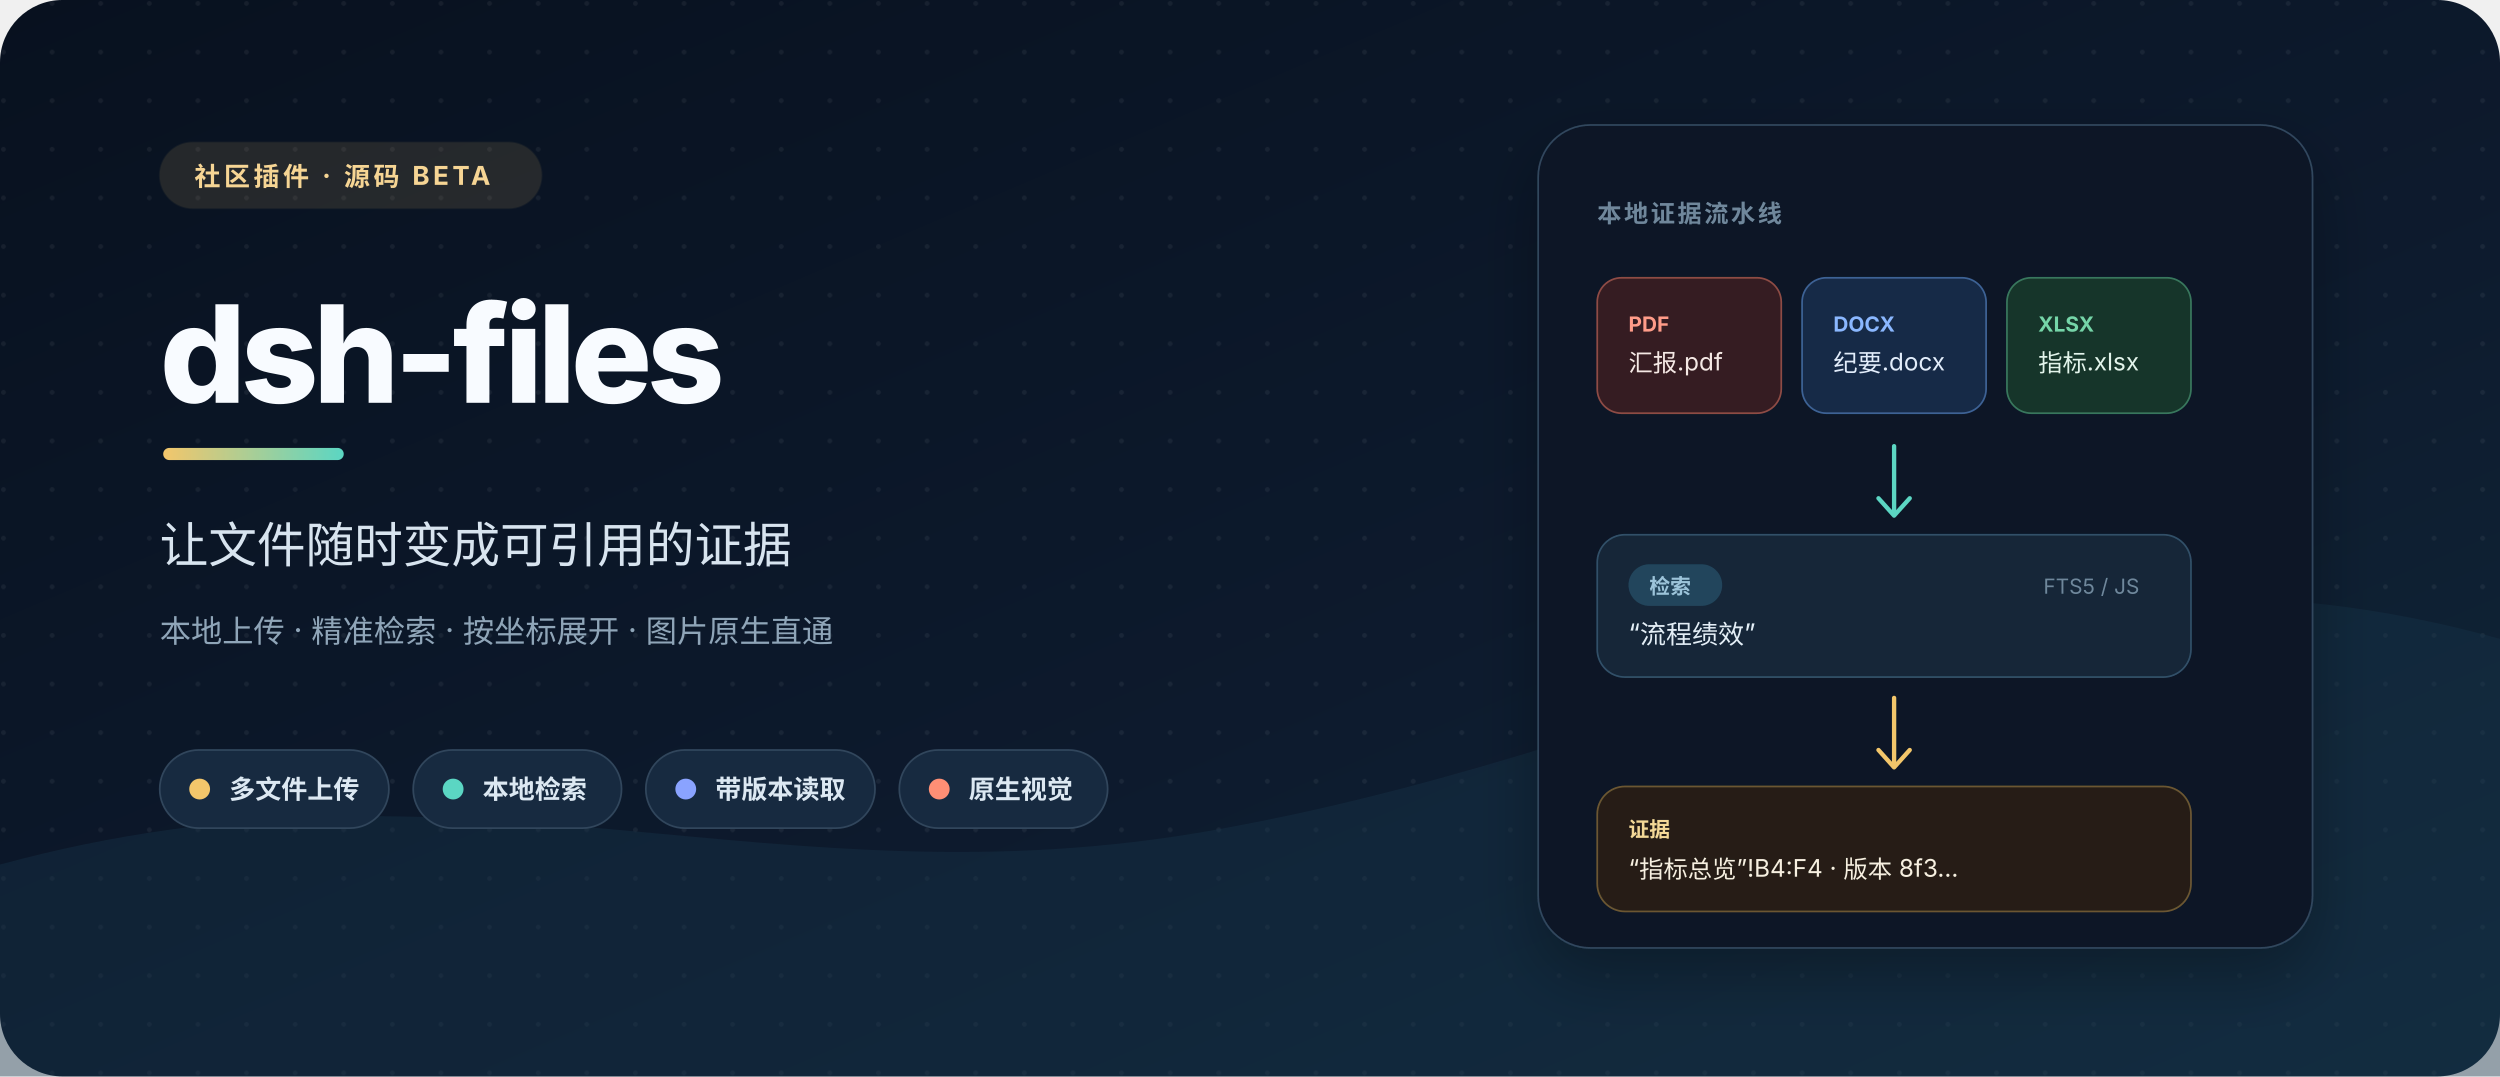
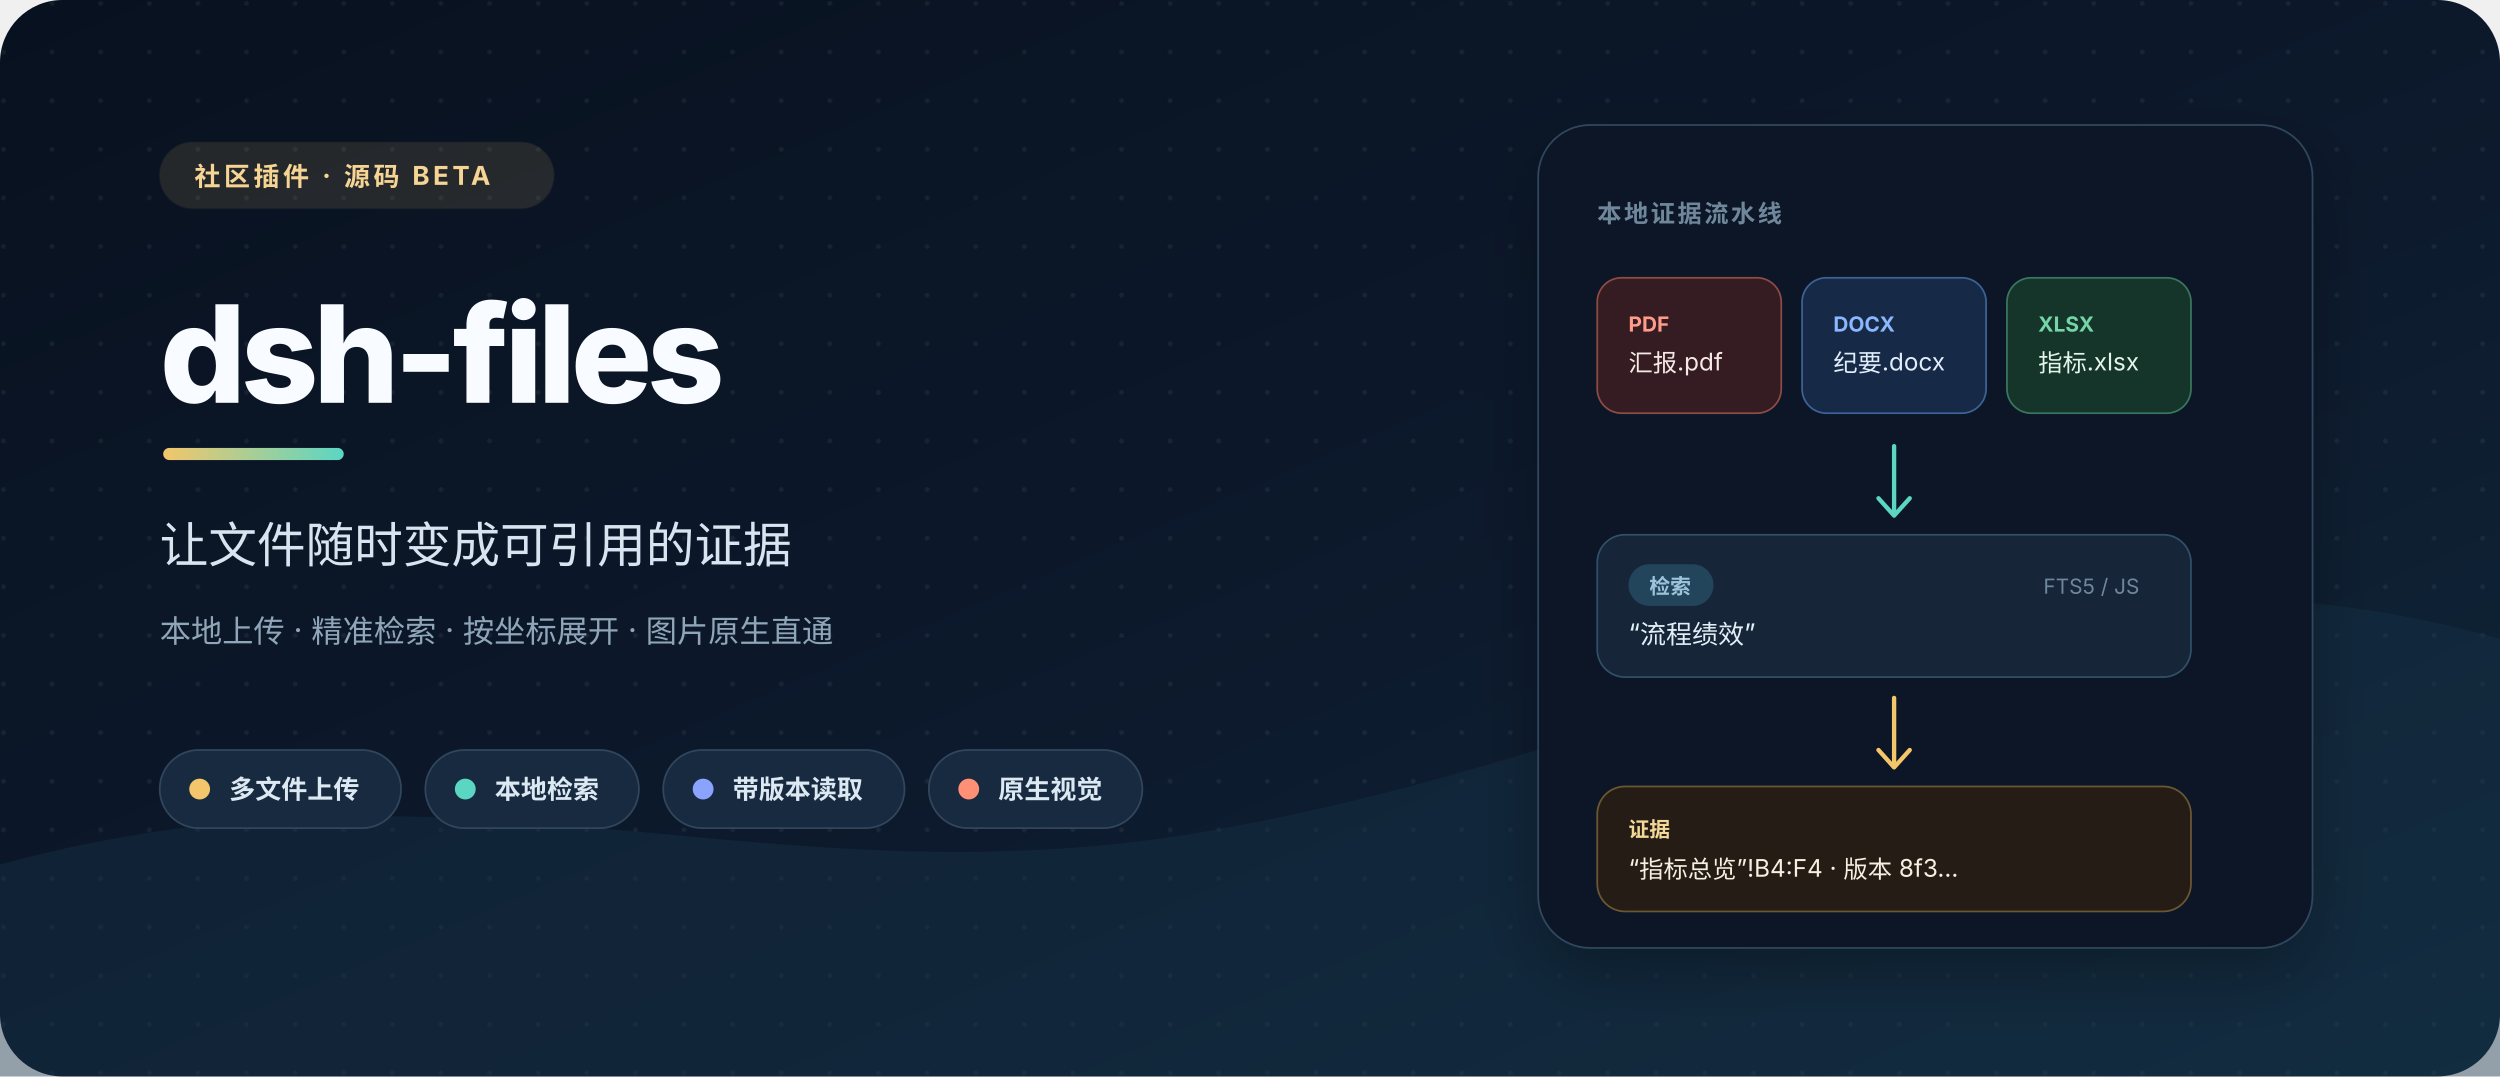
<svg xmlns="http://www.w3.org/2000/svg" width="1440" height="620" viewBox="0 0 1440 620" role="img" aria-labelledby="title desc">
  <defs>
    <linearGradient id="bg" x1="0" y1="0" x2="1" y2="1">
      <stop offset="0" stop-color="#08111f" />
      <stop offset="0.58" stop-color="#0d1a2d" />
      <stop offset="1" stop-color="#10283a" />
    </linearGradient>
    <linearGradient id="accent" x1="0" y1="0" x2="1" y2="0">
      <stop offset="0" stop-color="#f3c66b" />
      <stop offset="1" stop-color="#5bd6c3" />
    </linearGradient>
    <pattern id="dots" width="28" height="28" patternUnits="userSpaceOnUse">
      <circle cx="2" cy="2" r="1.4" fill="#ffffff" opacity=".055" />
    </pattern>
    <filter id="shadow" x="-20%" y="-20%" width="140%" height="140%">
      <feDropShadow dx="0" dy="16" stdDeviation="18" flood-color="#000000" flood-opacity=".28" />
    </filter>
  </defs>
  <rect width="1440" height="620" rx="36" fill="url(#bg)" />
  <rect width="1440" height="620" rx="36" fill="url(#dots)" />
  <path d="M0 498C268 425 444 524 700 478c291-52 459-188 740-110v252H0Z" fill="#163348" opacity=".42" />
  <g transform="translate(92 82)" font-family="Inter, &quot;PingFang SC&quot;, &quot;Hiragino Sans GB&quot;, &quot;Microsoft YaHei&quot;, &quot;Noto Sans CJK SC&quot;, &quot;Source Han Sans SC&quot;, ui-sans-serif, system-ui, sans-serif">
-     <rect width="220" height="38" rx="19" fill="#f3c66b" opacity=".12" stroke="#f3c66b" stroke-opacity=".42" />
+     <rect width="227" height="38" rx="19" fill="#f3c66b" opacity=".12" stroke="#f3c66b" stroke-opacity=".42" />
    <text x="20" y="25" fill="#f6d594" font-size="15" font-weight="700" letter-spacing="2">社区插件 · 源码 BETA</text>
    <text x="0" y="150" fill="#f8fbff" font-size="78" font-weight="760" letter-spacing="-3">dsh-files</text>
    <rect x="2" y="176" width="104" height="7" rx="3.5" fill="url(#accent)" />
    <text x="0" y="242" fill="#d8e4ef" font-size="28" font-weight="520">让文件随时变成可引用的证据</text>
    <text x="0" y="288" fill="#8fa5b8" font-size="18">本地上传 · 精准检索 · 按坐标展开 · 图片原生直通</text>
    <g transform="translate(0 350)" font-size="15" font-weight="650">
-       <rect width="132" height="45" rx="22.5" fill="#172a40" stroke="#31465c" />
+       <rect x="0" width="139" height="45" rx="22.5" fill="#172a40" stroke="#31465c" />
      <circle cx="23" cy="22.5" r="6" fill="#f3c66b" />
      <text x="40" y="28" fill="#dce8f2">多文件上传</text>
-       <rect x="146" width="120" height="45" rx="22.5" fill="#172a40" stroke="#31465c" />
-       <circle cx="169" cy="22.5" r="6" fill="#5bd6c3" />
-       <text x="186" y="28" fill="#dce8f2">本地检索</text>
-       <rect x="280" width="132" height="45" rx="22.5" fill="#172a40" stroke="#31465c" />
-       <circle cx="303" cy="22.5" r="6" fill="#8aa3ff" />
-       <text x="320" y="28" fill="#dce8f2">带版本读取</text>
-       <rect x="426" width="120" height="45" rx="22.5" fill="#172a40" stroke="#31465c" />
-       <circle cx="449" cy="22.5" r="6" fill="#ff8f75" />
-       <text x="466" y="28" fill="#dce8f2">原生视觉</text>
+       <rect x="153" width="123" height="45" rx="22.5" fill="#172a40" stroke="#31465c" />
+       <circle cx="176" cy="22.5" r="6" fill="#5bd6c3" />
+       <text x="193" y="28" fill="#dce8f2">本地检索</text>
+       <rect x="290" width="139" height="45" rx="22.5" fill="#172a40" stroke="#31465c" />
+       <circle cx="313" cy="22.5" r="6" fill="#8aa3ff" />
+       <text x="330" y="28" fill="#dce8f2">带版本读取</text>
+       <rect x="443" width="123" height="45" rx="22.5" fill="#172a40" stroke="#31465c" />
+       <circle cx="466" cy="22.5" r="6" fill="#ff8f75" />
+       <text x="483" y="28" fill="#dce8f2">原生视觉</text>
    </g>
  </g>
  <g transform="translate(886 72)" filter="url(#shadow)">
    <rect width="446" height="474" rx="30" fill="#0b1626" stroke="#30465d" />
    <g transform="translate(34 34)" font-family="Inter, &quot;PingFang SC&quot;, &quot;Hiragino Sans GB&quot;, &quot;Microsoft YaHei&quot;, &quot;Noto Sans CJK SC&quot;, &quot;Source Han Sans SC&quot;, ui-sans-serif, system-ui, sans-serif">
      <text x="0" y="22" fill="#6f879b" font-size="14" font-weight="700" letter-spacing="1.4">本地证据流水线</text>
      <g transform="translate(0 54)">
-         <rect width="106" height="78" rx="14" fill="#351d21" stroke="#8e4b45" />
+         <rect x="0" width="106" height="78" rx="14" fill="#351d21" stroke="#8e4b45" />
        <text x="18" y="31" fill="#ff9b89" font-size="12" font-weight="700">PDF</text>
        <text x="18" y="54" fill="#f5e8e5" font-size="14">汇报.pdf</text>
        <rect x="118" width="106" height="78" rx="14" fill="#172a46" stroke="#3d6295" />
        <text x="136" y="31" fill="#8ab7ff" font-size="12" font-weight="700">DOCX</text>
        <text x="136" y="54" fill="#e2edfb" font-size="14">纪要.docx</text>
        <rect x="236" width="106" height="78" rx="14" fill="#173529" stroke="#39775d" />
        <text x="254" y="31" fill="#75d5a8" font-size="12" font-weight="700">XLSX</text>
        <text x="254" y="54" fill="#e2f4eb" font-size="14">指标.xlsx</text>
      </g>
      <path d="M171 151v39" stroke="#5bd6c3" stroke-width="2.5" stroke-linecap="round" />
      <path d="m162 181 9 10 9-10" fill="none" stroke="#5bd6c3" stroke-width="2.5" stroke-linecap="round" stroke-linejoin="round" />
      <g transform="translate(0 202)">
        <rect width="342" height="82" rx="16" fill="#132638" stroke="#325068" />
-         <rect x="18" y="17" width="54" height="24" rx="12" fill="#23445b" />
+         <rect x="18" y="17" width="49" height="24" rx="12" fill="#23445b" />
        <text x="30" y="34" fill="#9cc4da" font-size="12" font-weight="700">检索</text>
        <text x="18" y="62" fill="#e4eef6" font-size="15">“流程绩效”</text>
        <text x="257" y="34" fill="#6f879b" font-size="12">FTS5 / JS</text>
      </g>
      <path d="M171 296v39" stroke="#f3c66b" stroke-width="2.5" stroke-linecap="round" />
      <path d="m162 326 9 10 9-10" fill="none" stroke="#f3c66b" stroke-width="2.5" stroke-linecap="round" stroke-linejoin="round" />
      <g transform="translate(0 347)">
        <rect width="342" height="72" rx="16" fill="#251f18" stroke="#6c5732" />
        <text x="18" y="29" fill="#f4d897" font-size="12" font-weight="700">证据</text>
        <text x="18" y="52" fill="#f7efe0" font-size="14">“指标总览”!B4:F4 · 版本 8f3…</text>
      </g>
    </g>
  </g>
</svg>
